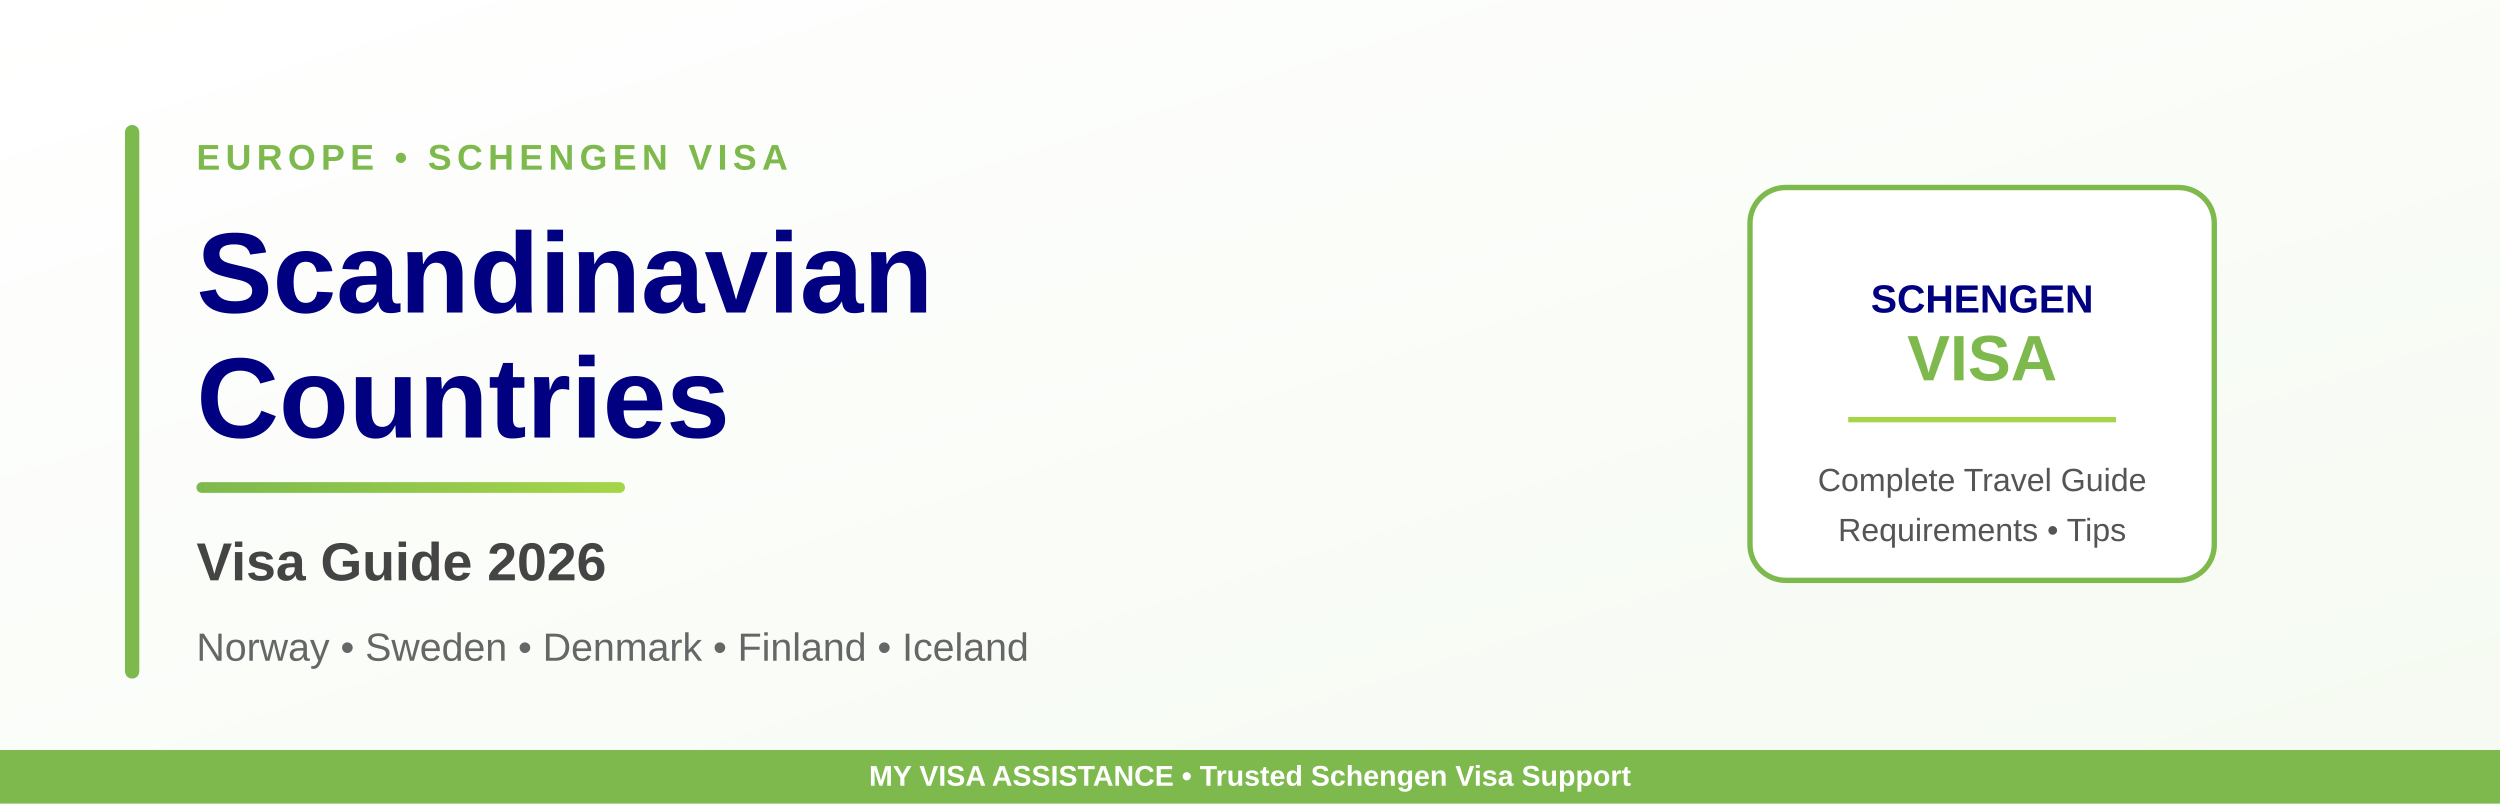
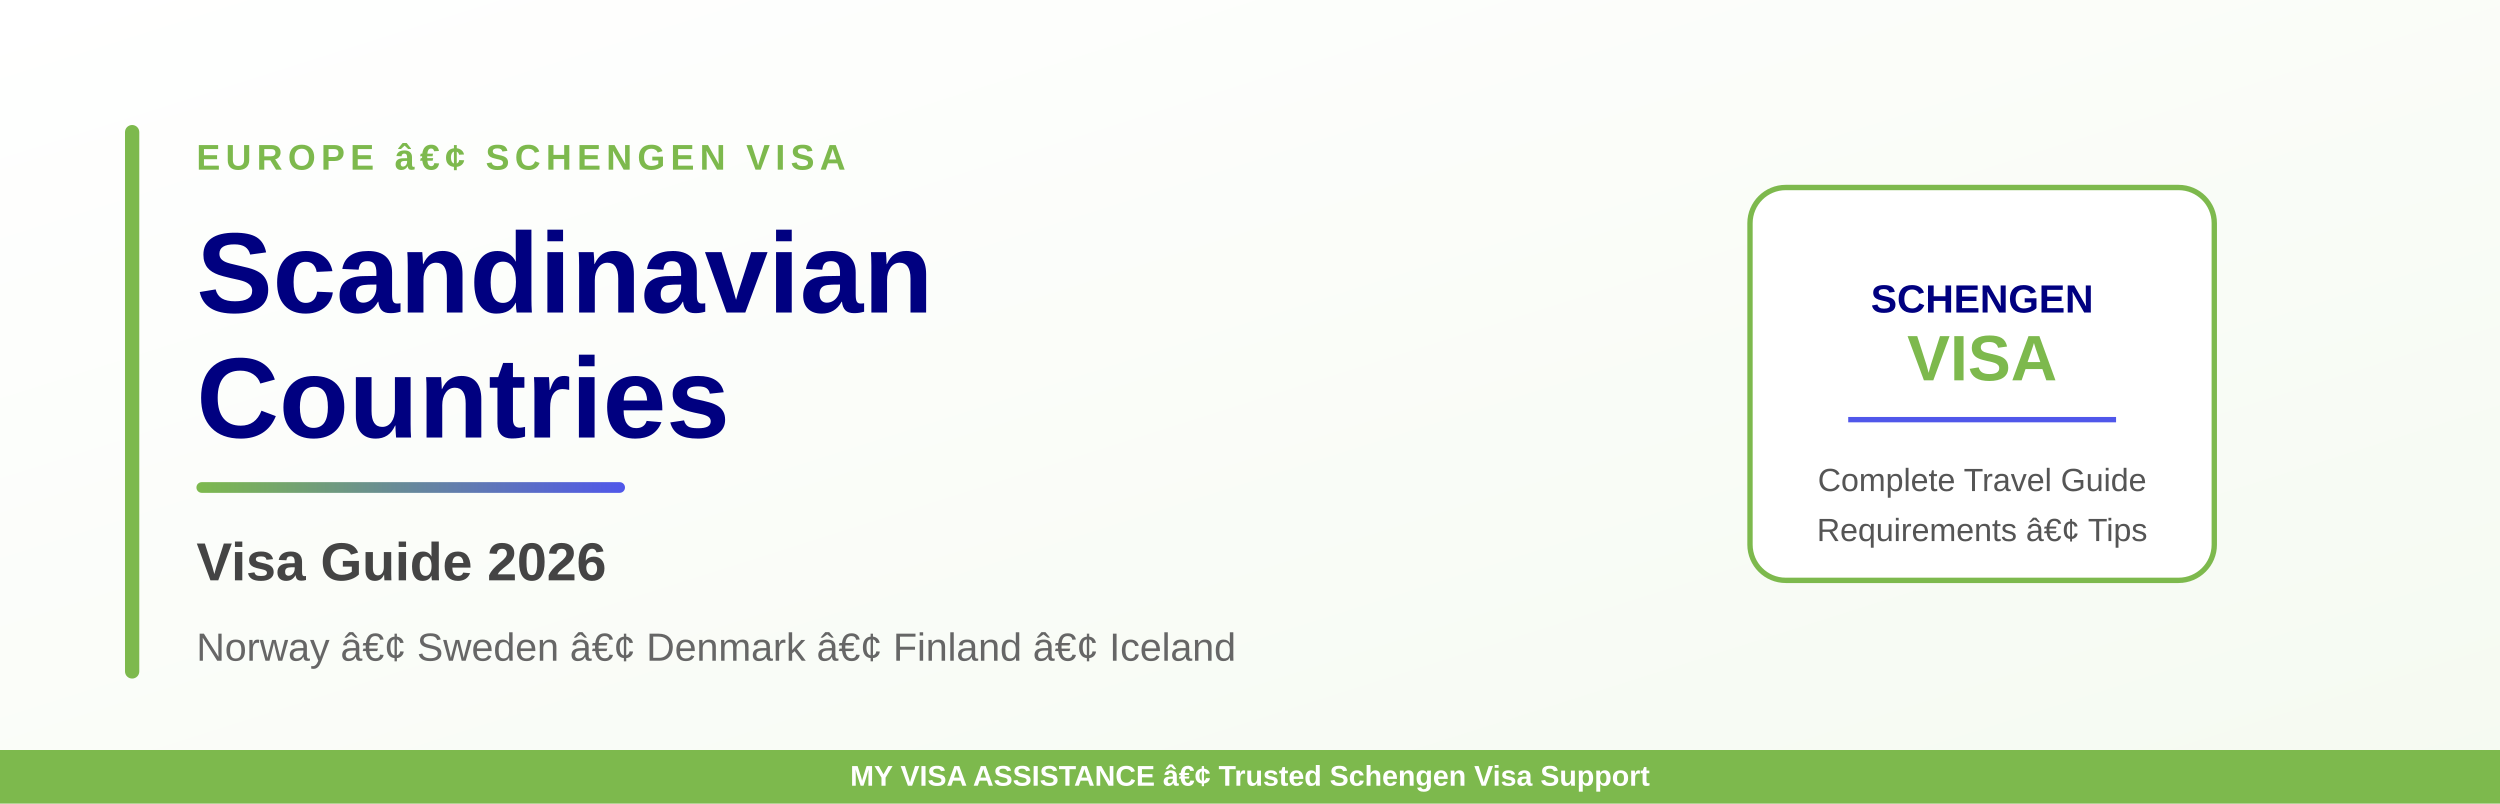
<svg xmlns="http://www.w3.org/2000/svg" viewBox="0 0 1400 450">
  <defs>
    <linearGradient id="bg" x1="0%" y1="0%" x2="100%" y2="100%">
      <stop offset="0%" stop-color="#FFFFFF" />
      <stop offset="100%" stop-color="#F5FAF1" />
    </linearGradient>
    <linearGradient id="line" x1="0%" y1="0%" x2="100%" y2="0%">
      <stop offset="0%" stop-color="#7DB94D" />
-       <stop offset="100%" stop-color="#A5D549" />
+       <stop offset="100%" stop-color="#5057EA" />
    </linearGradient>
  </defs>
  <rect width="1400" height="450" fill="url(#bg)" />
  <rect x="70" y="70" width="8" height="310" rx="4" fill="#7DB94D" />
  <text x="110" y="95" font-family="Poppins, Arial, sans-serif" font-size="20" font-weight="700" letter-spacing="3" fill="#7DB94D">
-     EUROPE • SCHENGEN VISA
+     EUROPE â€¢ SCHENGEN VISA
  </text>
  <text x="110" y="175" font-family="Poppins, Arial, sans-serif" font-size="64" font-weight="700" fill="#000080">
    Scandinavian
  </text>
  <text x="110" y="245" font-family="Poppins, Arial, sans-serif" font-size="64" font-weight="700" fill="#000080">
    Countries
  </text>
  <rect x="110" y="270" width="240" height="6" rx="3" fill="url(#line)" />
  <text x="110" y="325" font-family="Poppins, Arial, sans-serif" font-size="30" font-weight="600" fill="#444444">
    Visa Guide 2026
  </text>
  <text x="110" y="370" font-family="Poppins, Arial, sans-serif" font-size="22" fill="#666666">
-     Norway • Sweden • Denmark • Finland • Iceland
+     Norway â€¢ Sweden â€¢ Denmark â€¢ Finland â€¢ Iceland
  </text>
  <g transform="translate(980 105)">
    <rect width="260" height="220" rx="20" fill="#FFFFFF" stroke="#7DB94D" stroke-width="3" />
    <text x="130" y="70" text-anchor="middle" font-family="Poppins, Arial" font-size="22" font-weight="700" fill="#000080">
      SCHENGEN
    </text>
    <text x="130" y="108" text-anchor="middle" font-family="Poppins, Arial" font-size="36" font-weight="700" fill="#7DB94D">
      VISA
    </text>
-     <line x1="55" y1="130" x2="205" y2="130" stroke="#A5D549" stroke-width="3" />
+     <line x1="55" y1="130" x2="205" y2="130" stroke="#5057EA" stroke-width="3" />
    <text x="130" y="170" text-anchor="middle" font-family="Poppins, Arial" font-size="18" fill="#555555">
      Complete Travel Guide
    </text>
    <text x="130" y="198" text-anchor="middle" font-family="Poppins, Arial" font-size="18" fill="#555555">
-       Requirements • Tips
+       Requirements â€¢ Tips
    </text>
  </g>
  <rect x="0" y="420" width="1400" height="30" fill="#7DB94D" />
  <text x="700" y="440" text-anchor="middle" font-family="Poppins, Arial" font-size="16" font-weight="600" fill="#FFFFFF">
-     MY VISA ASSISTANCE • Trusted Schengen Visa Support
+     MY VISA ASSISTANCE â€¢ Trusted Schengen Visa Support
  </text>
</svg>
